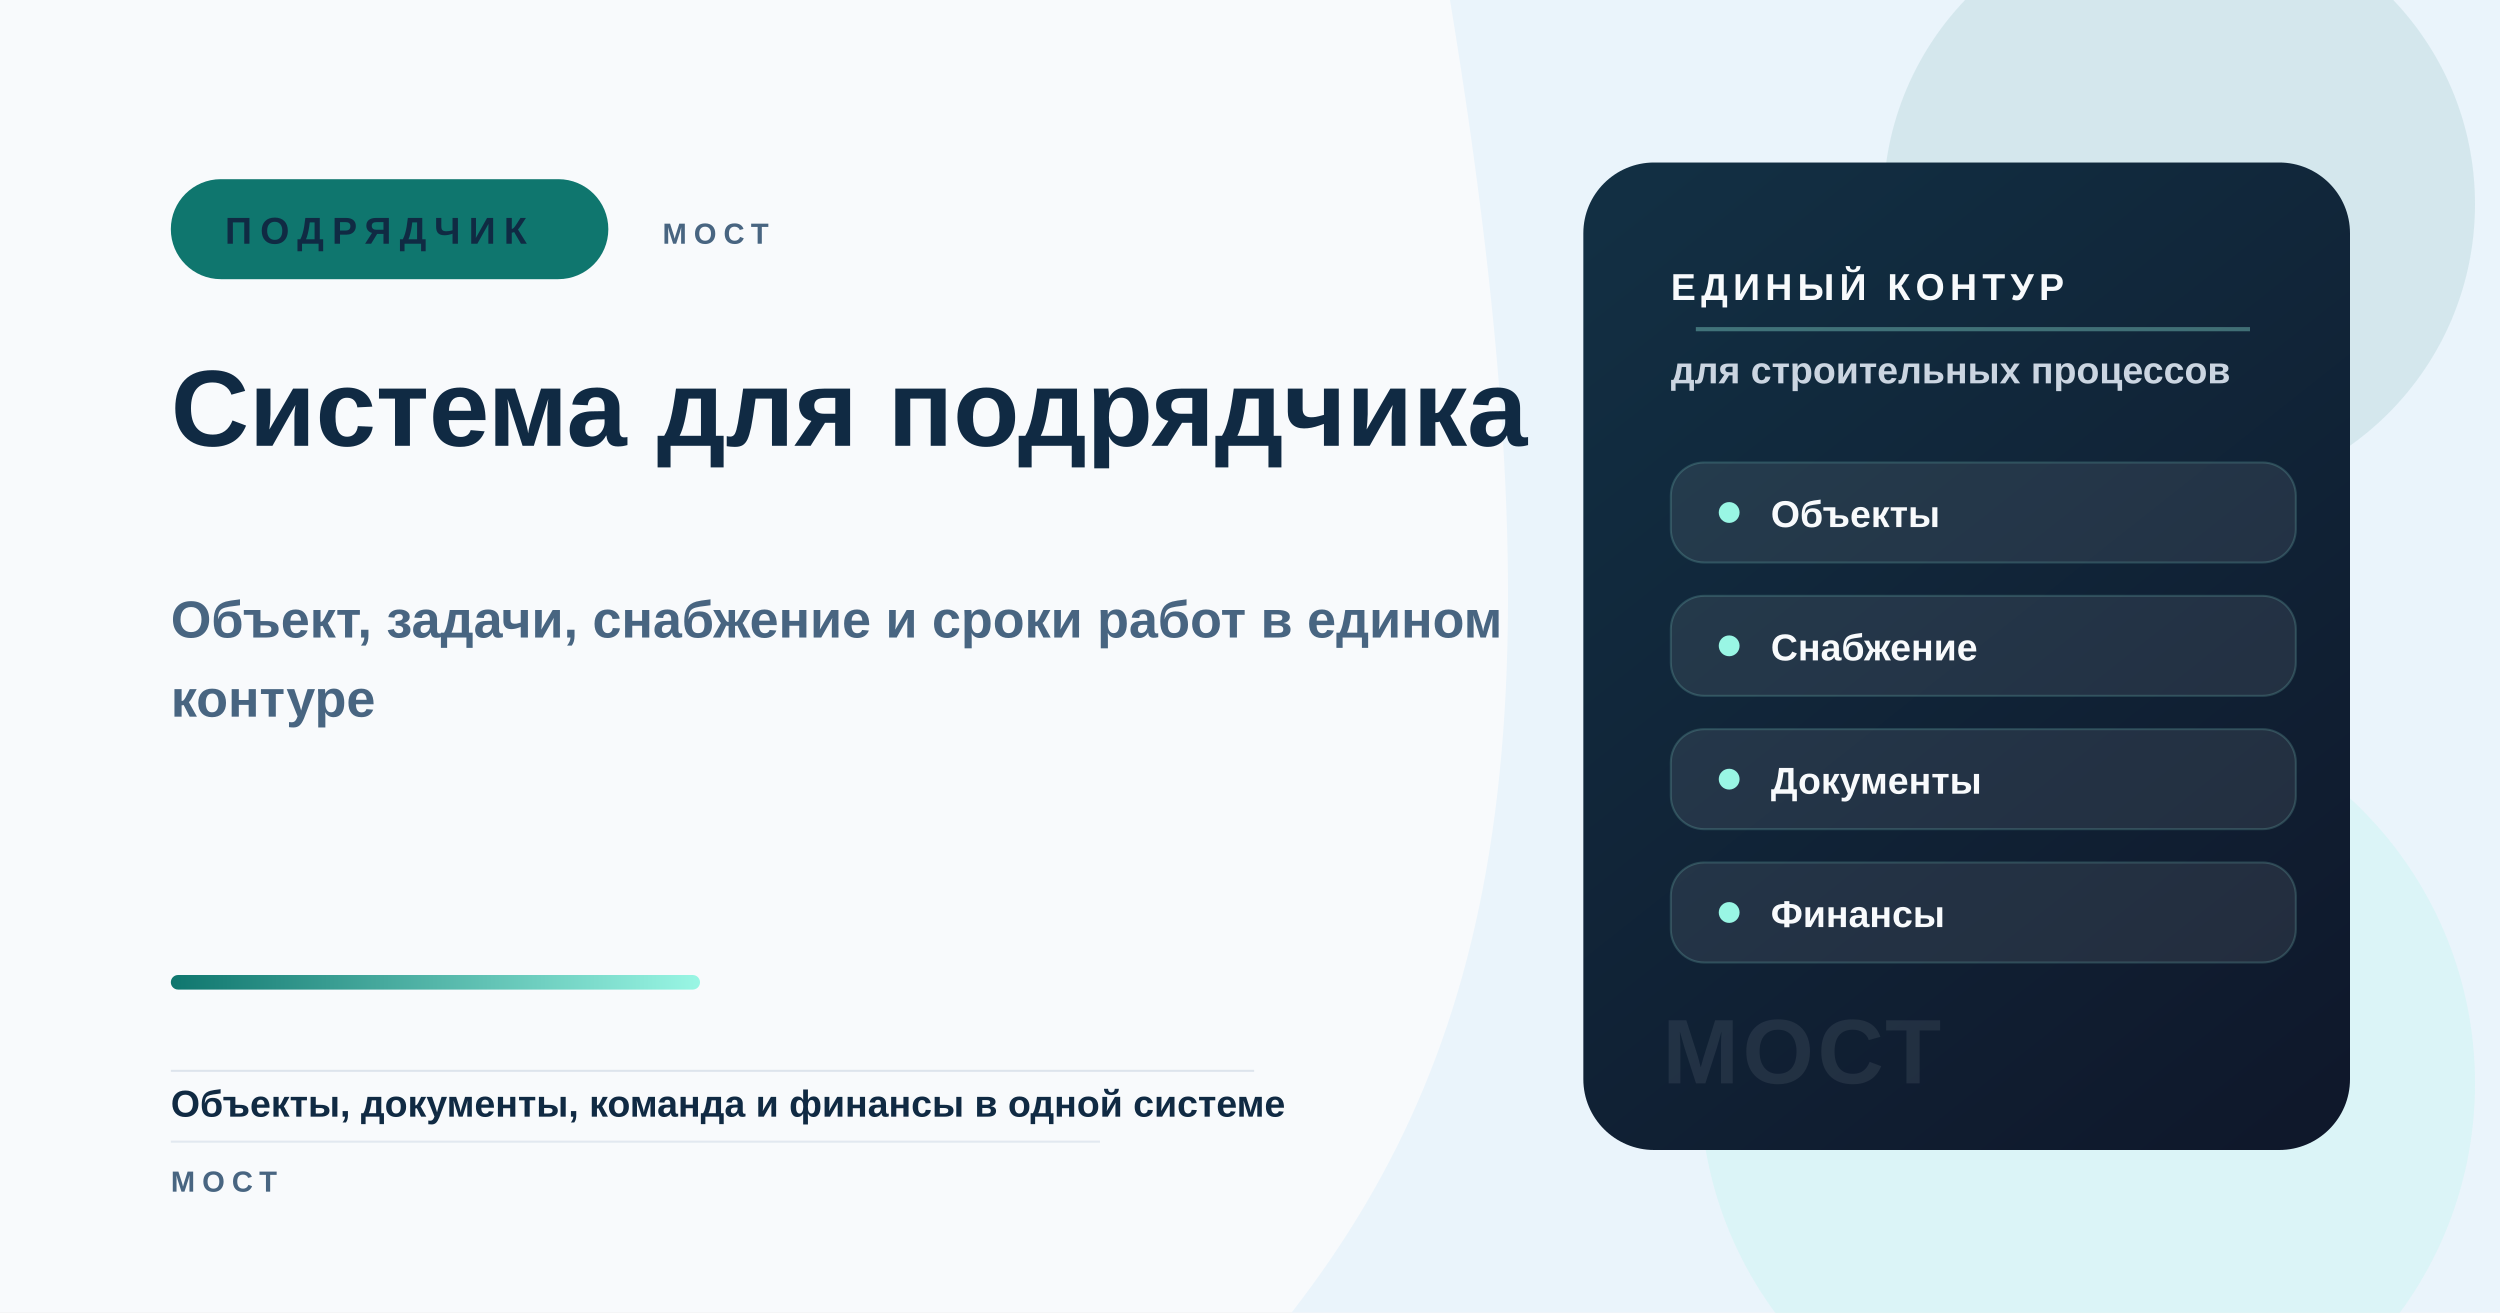
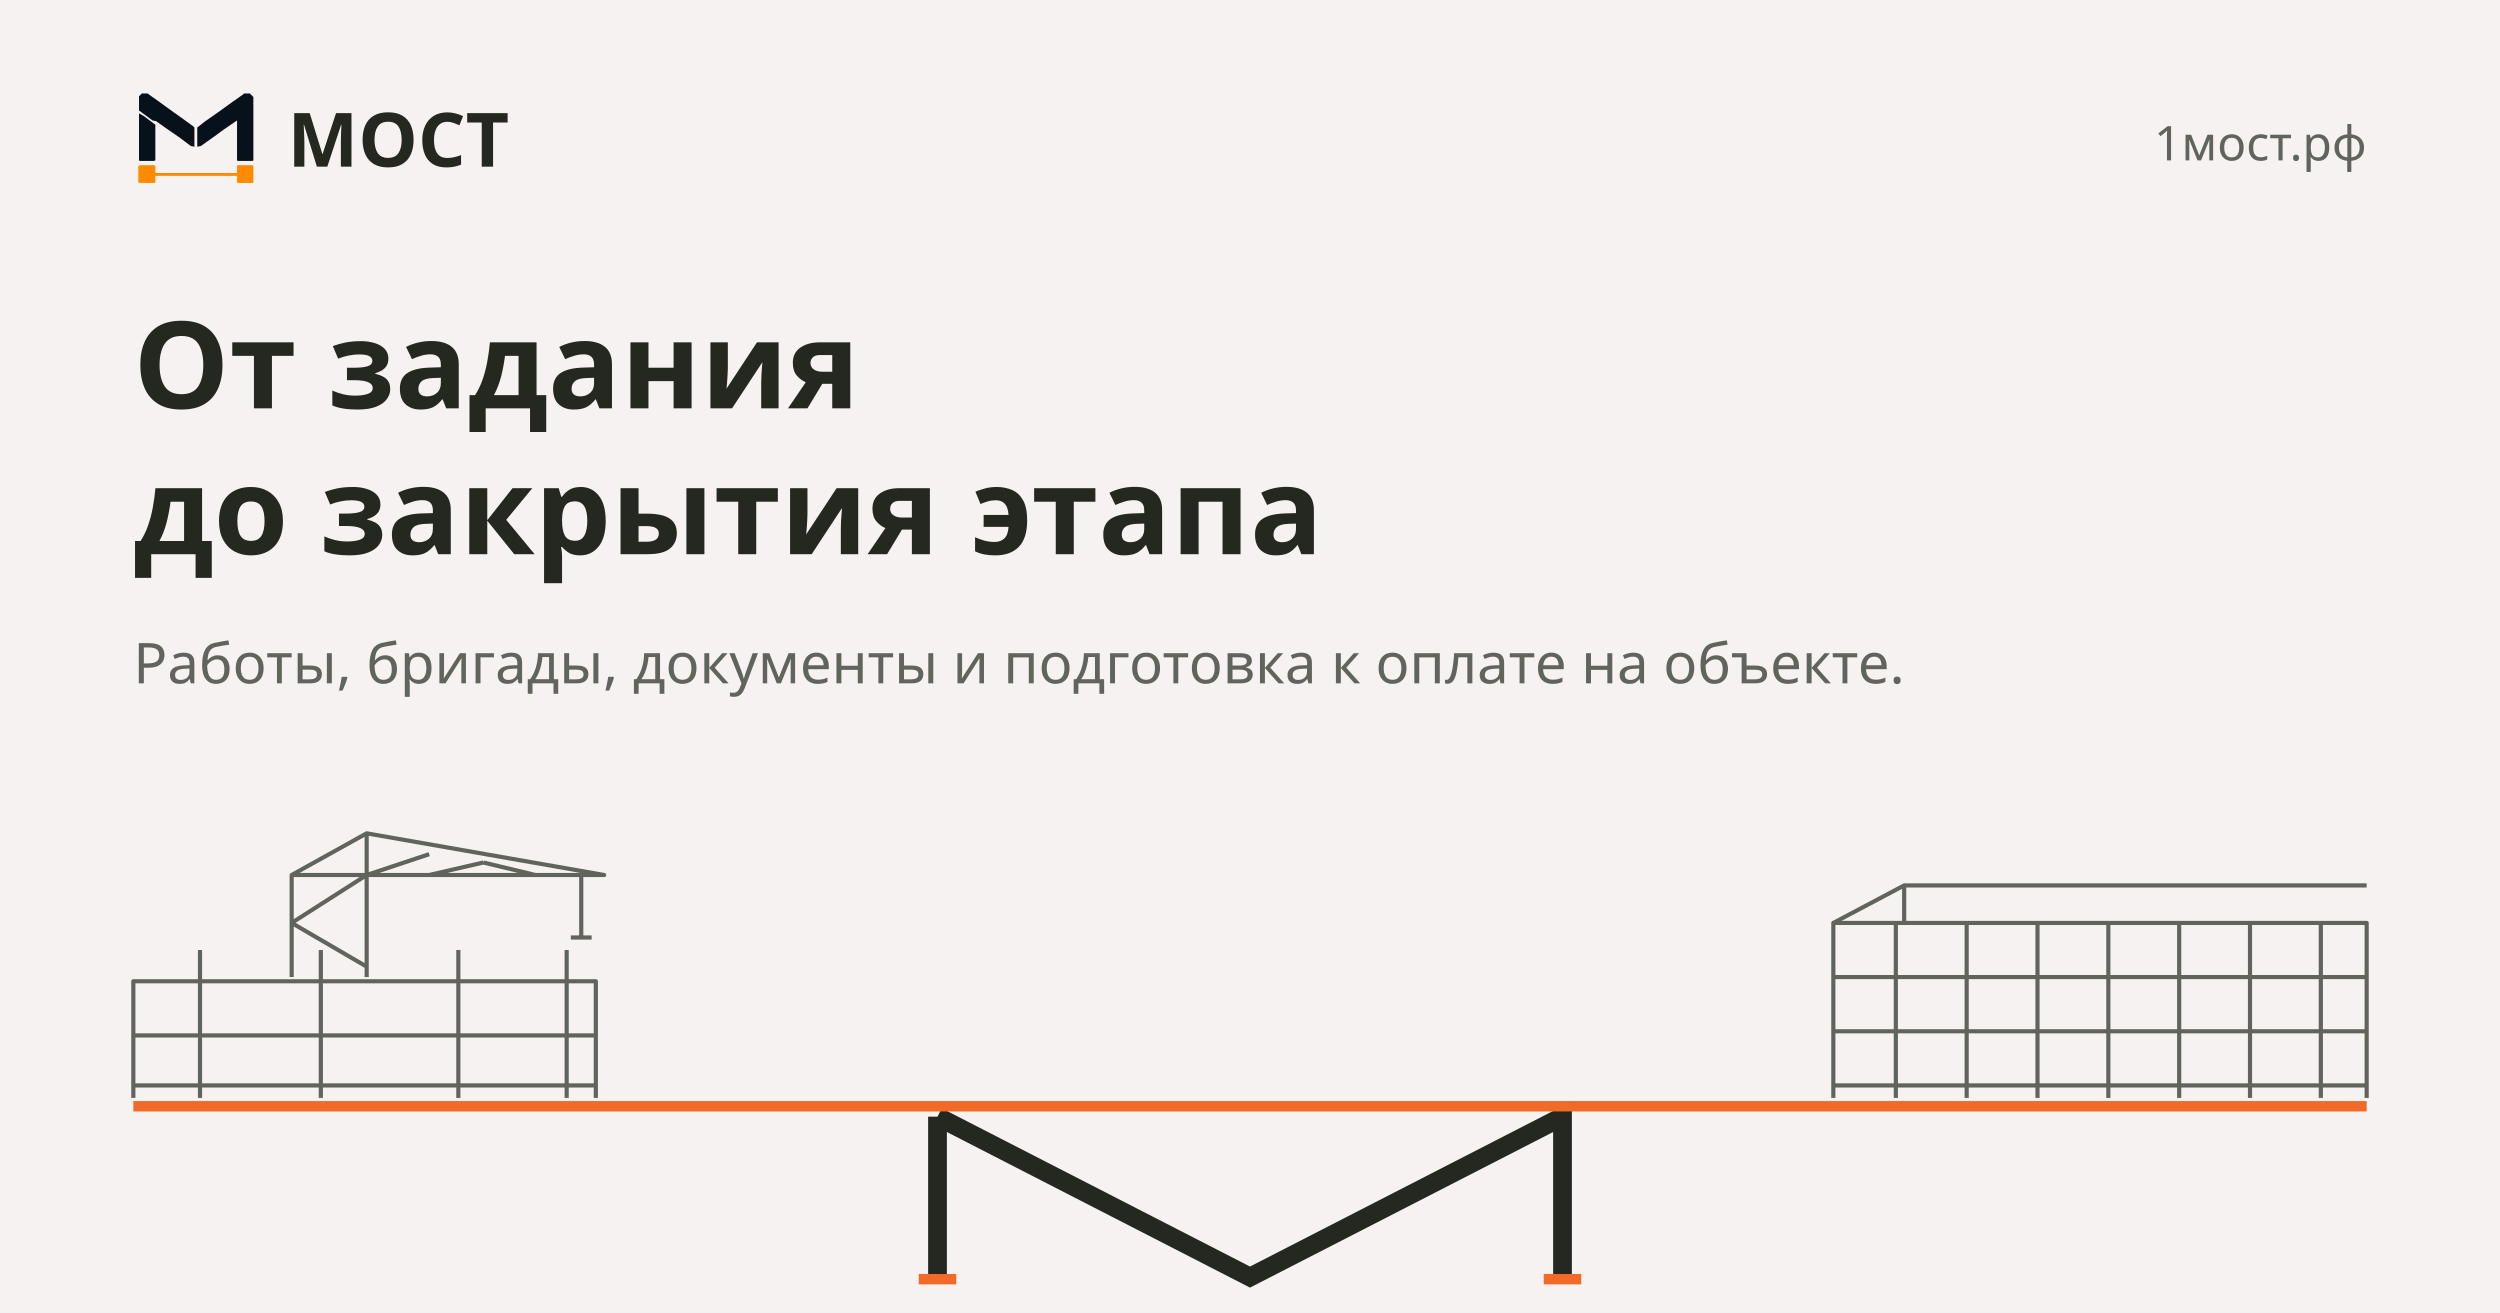
- <svg xmlns="http://www.w3.org/2000/svg" width="1200" height="630" viewBox="0 0 1200 630" fill="none">
-   <defs>
-     <linearGradient id="panel-contractors" x1="760" y1="82" x2="1128" y2="548" gradientUnits="userSpaceOnUse">
-       <stop stop-color="#123044" />
-       <stop offset="1" stop-color="#0F172A" />
-     </linearGradient>
-     <linearGradient id="accent-contractors" x1="0" y1="0" x2="1" y2="0">
-       <stop stop-color="#0F766E" />
-       <stop offset="1" stop-color="#99F6E4" />
-     </linearGradient>
-     <style>
-       .brand { font-family: 'Segoe UI', Arial, sans-serif; font-size: 18px; font-weight: 800; letter-spacing: 0.22em; fill: #102A43; }
-       .domain { font-family: 'Segoe UI', Arial, sans-serif; font-size: 14px; font-weight: 700; letter-spacing: 0.24em; fill: #486581; }
-       .title { font-family: 'Segoe UI', Arial, sans-serif; font-size: 52px; font-weight: 800; fill: #102A43; }
-       .subtitle { font-family: 'Segoe UI', Arial, sans-serif; font-size: 25px; font-weight: 600; fill: #486581; }
-       .footer { font-family: 'Segoe UI', Arial, sans-serif; font-size: 18px; font-weight: 700; fill: #102A43; }
-       .panel-title { font-family: 'Segoe UI', Arial, sans-serif; font-size: 18px; font-weight: 800; letter-spacing: 0.14em; fill: #F8FAFC; }
-       .panel-copy { font-family: 'Segoe UI', Arial, sans-serif; font-size: 18px; font-weight: 600; fill: #CBD5E1; }
-       .capability { font-family: 'Segoe UI', Arial, sans-serif; font-size: 18px; font-weight: 700; fill: #F8FAFC; }
-       .stamp { font-family: 'Segoe UI', Arial, sans-serif; font-size: 44px; font-weight: 900; letter-spacing: 0.04em; fill: #F8FAFC; opacity: 0.08; }
-     </style>
-   </defs>
-   <rect width="1200" height="630" fill="#F8FAFC" />
-   <path d="M696 0H1200V630H620C724 496 751 334 696 0Z" fill="#EAF4FB" />
-   <path d="M82 514H602" stroke="#CBD5E1" stroke-width="1" stroke-opacity="0.6" />
-   <path d="M82 548H528" stroke="#E2E8F0" stroke-width="1" />
-   <circle cx="1046" cy="98" r="142" fill="#0F766E" fill-opacity="0.10" />
-   <circle cx="1002" cy="520" r="186" fill="#99F6E4" fill-opacity="0.18" />
-   <rect x="760" y="78" width="368" height="474" rx="34" fill="url(#panel-contractors)" />
-   <path d="M814 158H1080" stroke="#99F6E4" stroke-width="2" stroke-opacity="0.35" />
-   <text x="802" y="144" class="panel-title">ЕДИНЫЙ КОНТУР</text>
-   <text x="802" y="184" class="panel-copy">для строительных процессов</text>
-   <g>
-     <rect x="802" y="222" width="300" height="48" rx="16" fill="#FFFFFF" fill-opacity="0.08" stroke="#99F6E4" stroke-opacity="0.18" />
-     <circle cx="830" cy="246" r="5" fill="#99F6E4" />
-     <text x="850" y="253" class="capability">Объекты</text>
+ <svg xmlns="http://www.w3.org/2000/svg" width="1200" height="630" viewBox="0 0 1200 630" role="img" aria-labelledby="preview-title">
+   <rect width="1200" height="630" fill="#F6F2F1" />
+   <style>
+ text { font-family: 'IBM Plex Sans', sans-serif; fill: #252721; }
+ .brand { font-size: 36px; font-weight: 700; }
+ .domain { font-size: 23px; fill: #60645D; }
+ .title { font-size: 58px; font-weight: 700; }
+ .subtitle { font-size: 27px; fill: #60645D; }
+ </style>
+   <svg x="64" y="42" width="60" height="48" viewBox="18 26 176 140" role="img" aria-labelledby="title desc">
+     <defs>
+       <linearGradient id="mark-dark" x1="25" y1="34" x2="183" y2="151" gradientUnits="userSpaceOnUse">
+         <stop stop-color="#07111B" />
+         <stop offset=".48" stop-color="#0B0F14" />
+         <stop offset="1" stop-color="#273646" />
+       </linearGradient>
+     </defs>
+     <path d="M0 0 C2.64 0 5.28 0 8 0 C9.65 1.65 11.3 3.3 13 5 C13 34.37 13 63.74 13 94 C12.67 94.33 12.34 94.66 12 95 C5.07 95 -1.86 95 -9 95 C-9.33 94.67 -9.66 94.34 -10 94 C-10 75.52 -10 57.04 -10 38 C-16.27 42.29 -22.54 46.58 -29 51 C-33.95 54.63 -38.9 58.26 -44 62 C-49.61 65.96 -55.22 69.92 -61 74 C-63.475 74.495 -63.475 74.495 -66 75 C-66 66.09 -66 57.18 -66 48 C-62.7 45.36 -59.4 42.72 -56 40 C-49.4 35.38 -42.8 30.76 -36 26 C-30.06 21.71 -24.12 17.42 -18 13 C-12.39 9.04 -6.78 5.08 -1 1 C-0.67 0.67 -0.34 0.34 0 0 Z" transform="translate(174 34)" fill="url(#mark-dark)" />
+     <path d="M0 0 C2.64 0 5.28 0 8 0 C12.62 3.3 17.24 6.6 22 10 C27.94 14.29 33.88 18.58 40 23 C46.93 27.95 46.93 27.95 54 33 C59.94 37.29 65.88 41.58 72 46 C72.66 46.66 73.32 47.32 74 48 C74 56.91 74 65.82 74 75 C72.35 74.67 70.7 74.34 69 74 C63.72 70.04 58.44 66.08 53 62 C45.08 56.555 45.08 56.555 37 51 C31.39 47.04 25.78 43.08 20 39 C18.35 38.67 16.7 38.34 15 38 C8.73 33.38 2.46 28.76 -4 24 C-4 17.4 -4 10.8 -4 4 C-2.68 2.68 -1.36 1.36 0 0 Z" transform="translate(30 34)" fill="url(#mark-dark)" />
+     <path d="M0 0 C3.465 1.98 3.465 1.98 7 4 C12.28 7.96 17.56 11.92 23 16 C23 32.5 23 49 23 66 C22.01 66.495 22.01 66.495 21 67 C14.4 67 7.8 67 1 67 C0.67 66.67 0.34 66.34 0 66 C0 44.22 0 22.44 0 0 Z" transform="translate(26 62)" fill="url(#mark-dark)" />
+     <path d="M0 0 C6.6 0 13.2 0 20 0 C20.66 0.33 21.32 0.66 22 1 C22 4.3 22 7.6 22 11 C59.95 11 97.9 11 137 11 C137 7.7 137 4.4 137 1 C137.33 0.67 137.66 0.34 138 0 C144.93 0 151.86 0 159 0 C159.33 0.33 159.66 0.66 160 1 C160 8.59 160 16.18 160 24 C159.67 24.33 159.34 24.66 159 25 C152.07 25 145.14 25 138 25 C137.67 24.67 137.34 24.34 137 24 C137 21.03 137 18.06 137 15 C99.05 15 61.1 15 22 15 C22 17.97 22 20.94 22 24 C21.67 24.33 21.34 24.66 21 25 C14.07 25 7.14 25 0 25 C-0.66 24.67 -1.32 24.34 -2 24 C-2 16.74 -2 9.48 -2 2 C-1.34 1.34 -0.68 0.68 0 0 Z" transform="translate(27 135)" fill="#FF8A00" />
+   </svg>
+   <text x="138" y="80" class="brand">МОСТ</text>
+   <text x="1136" y="77" class="domain" text-anchor="end">1мост.рф</text>
+   <text x="64" y="196" class="title">От задания</text>
+   <text x="64" y="266" class="title">до закрытия этапа</text>
+   <text x="64" y="328" class="subtitle">Работы, бригады, документы и подготовка к оплате на объекте.</text>
+   <g stroke="#60645D" stroke-width="2" fill="none" stroke-linejoin="round">
+     <path d="M64 527V471H286V527M64 497H286M64 521H286M96 471V527M154 471V527M220 471V527M272 471V527" />
+     <path d="M96 471V456M154 471V456M220 471V456M272 471V456" />
+     <path d="M140 469V420H290L176 400V469M140 420L176 400M176 420L206 410M206 420L232 414M257 420L232 414M140 443L176 420M140 443L176 464M279 420V450M274 450H284" />
+     <path d="M880 527V443H1136V527M880 469H1136M880 495H1136M880 521H1136M910 443V527M944 443V527M978 443V527M1012 443V527M1046 443V527M1080 443V527M1114 443V527" />
+     <path d="M880 443L914 425H1136M914 425V443" />
  </g>
-   <g>
-     <rect x="802" y="286" width="300" height="48" rx="16" fill="#FFFFFF" fill-opacity="0.08" stroke="#99F6E4" stroke-opacity="0.18" />
-     <circle cx="830" cy="310" r="5" fill="#99F6E4" />
-     <text x="850" y="317" class="capability">Снабжение</text>
-   </g>
-   <g>
-     <rect x="802" y="350" width="300" height="48" rx="16" fill="#FFFFFF" fill-opacity="0.08" stroke="#99F6E4" stroke-opacity="0.18" />
-     <circle cx="830" cy="374" r="5" fill="#99F6E4" />
-     <text x="850" y="381" class="capability">Документы</text>
-   </g>
-   <g>
-     <rect x="802" y="414" width="300" height="48" rx="16" fill="#FFFFFF" fill-opacity="0.08" stroke="#99F6E4" stroke-opacity="0.18" />
-     <circle cx="830" cy="438" r="5" fill="#99F6E4" />
-     <text x="850" y="445" class="capability">Финансы</text>
-   </g>
-   <text x="798" y="520" class="stamp">МОСТ</text>
-   <rect x="82" y="86" width="210" height="48" rx="24" fill="#0F766E" />
-   <text x="108" y="117" class="brand" fill="#FFFFFF">ПОДРЯДЧИК</text>
-   <text x="318" y="117" class="domain">МОСТ</text>
-   <text x="82" y="214" class="title">Система для подрядчика</text>
-   <text x="82" y="306" class="subtitle">Объект, задачи, снабжение и сроки работ в едином</text>
-   <text x="82" y="344" class="subtitle">контуре</text>
-   <rect x="82" y="468" width="254" height="7" rx="3.5" fill="url(#accent-contractors)" />
-   <text x="82" y="536" class="footer">Объекты, документы, команда и финансы в одной системе</text>
-   <text x="82" y="572" class="domain">МОСТ</text>
+   <path d="M450 536V613M450 536L600 613L750 536V613" stroke="#252721" stroke-width="9" fill="none" stroke-linejoin="miter" />
+   <path d="M64 531H1136" stroke="#F16A28" stroke-width="5" />
+   <path d="M441 614H459M741 614H759" stroke="#F16A28" stroke-width="5" />
</svg>
